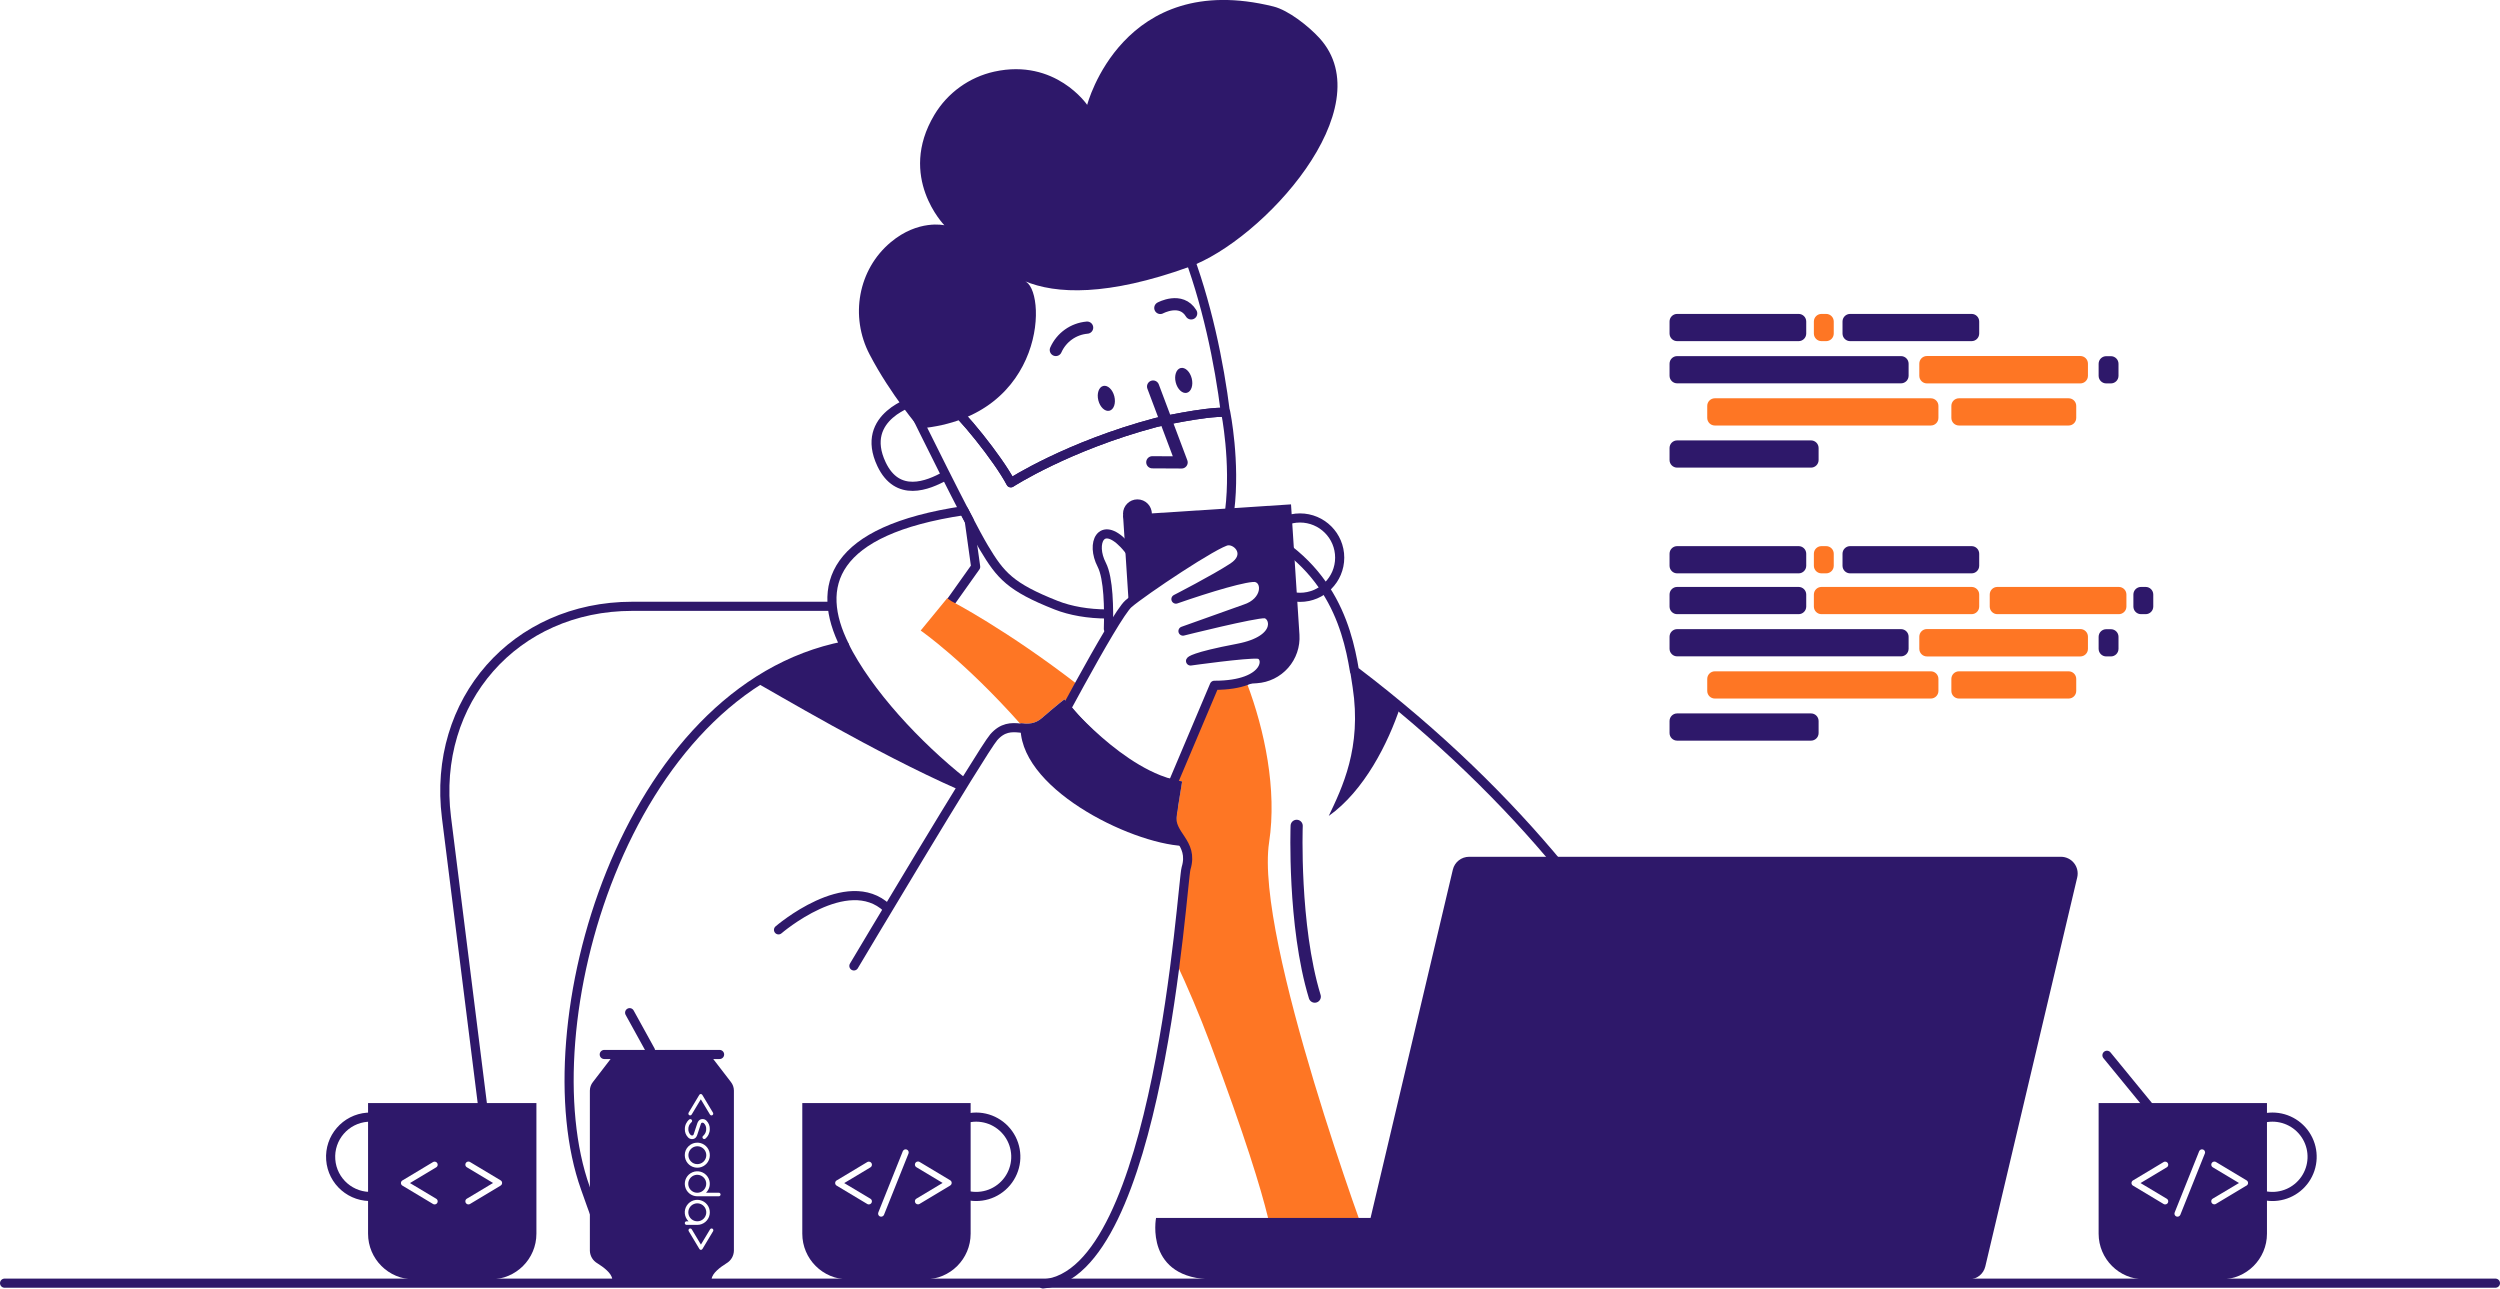
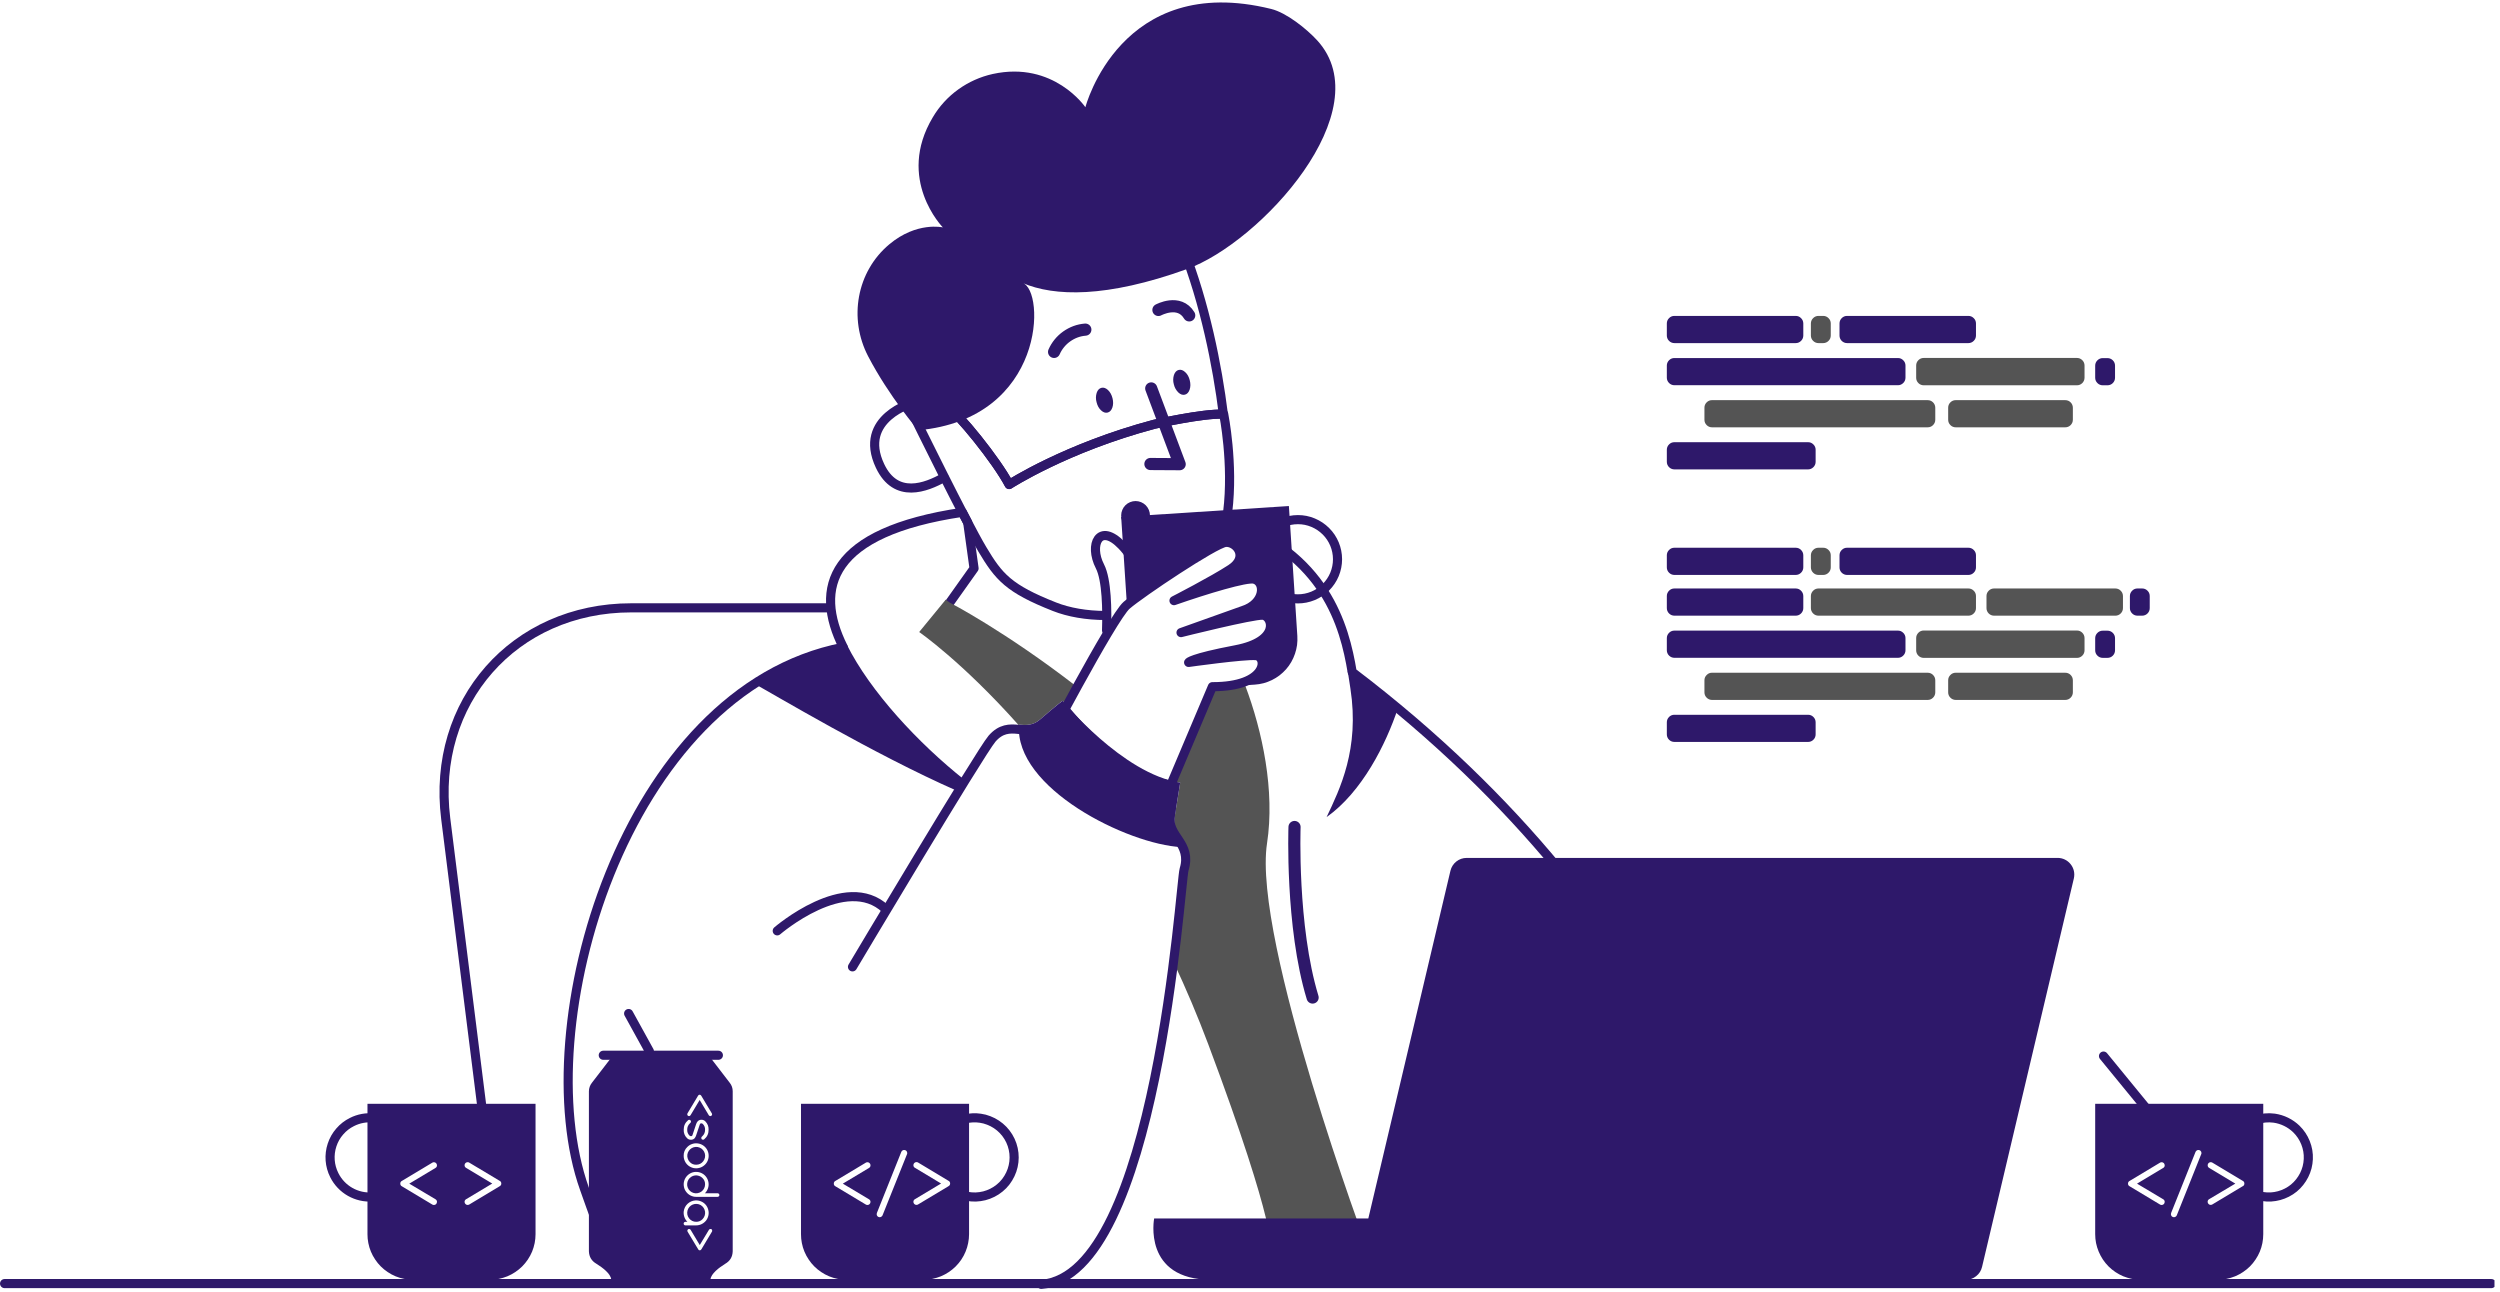
- <svg xmlns="http://www.w3.org/2000/svg" viewBox="0 0 1642.48 846.52">
+ <svg xmlns="http://www.w3.org/2000/svg" width="302" height="156" version="1.0" viewBox="0 0 226.5 117">
  <defs>
-     <style>.cls-1,.cls-3{fill:none;stroke:#2e186a;stroke-linecap:round;stroke-linejoin:round;}.cls-1{stroke-width:6px;}.cls-2{fill:#fe7624;}.cls-3{stroke-width:8px;}.cls-4{fill:#2e186a;}</style>
+     <clipPath id="a">
+       <path d="M51 46h38v70.871H51Zm0 0" />
+     </clipPath>
+     <clipPath id="b">
+       <path d="M110 46h50v70.871h-50Zm0 0" />
+     </clipPath>
+     <clipPath id="c">
+       <path d="M77 .129h44V39H77Zm0 0" />
+     </clipPath>
+     <clipPath id="d">
+       <path d="M76 63h32v53.871H76Zm0 0" />
+     </clipPath>
+     <clipPath id="e">
+       <path d="M0 115h226v1.871H0Zm0 0" />
+     </clipPath>
  </defs>
-   <g id="Layer_2" data-name="Layer 2">
-     <g id="outline">
-       <g id="developer">
-         <path id="chair" class="cls-1" d="M317.73,731.65l-24.4-194.59c-9.61-76.61,45-138.72,122.06-138.72H544.24" />
-         <g id="body">
-           <path id="hoodie" class="cls-1" d="M625,394.92l16-22.53-4.21-30.25c-1.13-2.14-2.29-4.37-3.48-6.67-87.37,13-98,49.61-78.38,88.82C410,452.59,346.9,675.05,384.6,780.6c10.74,30,19.36,60,51.27,60.34" />
-           <g id="tshirt">
-             <path class="cls-2" d="M670.57,475.79c0-.19,0-.38,0-.57,4.74.46,9.34.49,13.78-3.35,11-9.53,14.9-12.39,14.9-12.39s1,1.2,2.77,3.23c2.17-4,4.43-8.15,6.74-12.35C661.27,413.58,625,394.92,625,394.92L622.32,393l-17.44,21.27S633.26,433.83,670.57,475.79Z" />
-             <path class="cls-2" d="M900.13,821.06s-76-204.39-66.33-267.73c5.27-34.55-3-73.73-14.42-104l-21.77,1.41-26.06,61.62c1.7.42,3.4.77,5.1,1,0,0-1,6.47-3.46,21.34-1.65,9.91,1.18,11,3.42,17.88,2.89,4.63,5.11,9.83,2.67,17.87-.8,2.63-2.7,27.4-7,61,8,17,15.64,34.94,22.8,54,46.08,122.92,41.29,136.33,41.29,136.33Z" />
-           </g>
-           <path id="hoodie-2" data-name="hoodie" class="cls-1" d="M1157.5,839.33c-5.47-36-44.48-229.23-267.66-398.72-5-30.28-17.65-77.94-82.66-100.22" />
-           <path id="string" class="cls-3" d="M851.9,542.57s-2.4,65.28,11.89,112.21" />
-           <path id="stripe" class="cls-4" d="M886.88,439.86c.71,4.26,1.26,8.18,1.79,11.62,6.14,39.82-7,66.26-15.69,84.59,23.33-16.5,39.06-47.88,47-71.81C910.39,456.58,897.3,447.62,886.88,439.86Z" />
-           <path id="stripe_II" data-name="stripe II" class="cls-4" d="M557.24,422.52c-16.32,3.33-43.14,11.46-62.47,24.83,13.5,7.36,80.36,47.4,135,71.42.43-.25,3.43-5.25,4.93-7.2C604.46,487.59,572.65,453.41,557.24,422.52Z" />
-         </g>
-         <g id="head">
-           <path id="ear" class="cls-1" d="M601.25,263.25S564.14,273.31,579.16,305c10.44,22,30.26,14.18,42.08,7.51" />
-           <path id="face" class="cls-1" d="M611.15,269.27l11.66-3.91c7.69,4.65,33.09,36.21,41.28,51.85,0,0,37.29-24.19,95.5-39.66,0,0,31.69-7.24,45.47-6.66-4-32-12.18-72.88-26.58-109.43-21.42-54.33-87.7-33.25-97.32-30-103.37,35.17-70.11,137.58-70.11,137.58Z" />
-           <path id="beard" class="cls-1" d="M727.49,403.37c-12.44,0-24.27-2.07-33.58-5.75-30.2-11.93-36.62-19.62-47.46-37.76s-44.81-87.39-44.81-87.39l21.17-7.11c7.69,4.65,33.09,36.21,41.28,51.85,0,0,37.29-24.19,95.5-39.66,0,0,32-7.32,45.69-6.66,0,0,6.54,32.54,2.62,64.44" />
-           <path id="hair" class="cls-4" d="M604.24,281.52s-19.12-22.17-32.93-48.66c-13-24.9-7.61-55.75,13.94-73.75C603.29,144,620.46,148,620.46,148s-31.06-31.64-6.57-72.57a61.32,61.32,0,0,1,39.38-28.38c40.2-8.81,61,21.85,61,21.85s23.1-89.19,122.31-64.65c10,2.48,23.23,13.06,30.2,20.66C909,71,829.46,158,781.07,175.42c-53.13,19.12-87.3,18.07-108.18,9.13C687.9,189.12,688.45,273.79,604.24,281.52Z" />
-           <polyline id="nose" class="cls-3" points="757.57 253.95 776.31 303.81 757.05 303.71" />
-           <circle id="mouth" class="cls-4" cx="747.28" cy="337.55" r="9.47" />
-           <ellipse id="eye_II" data-name="eye II" class="cls-4" cx="777.71" cy="249.86" rx="5.42" ry="8.39" transform="translate(-37.39 196.21) rotate(-14.04)" />
-           <ellipse id="eye" class="cls-4" cx="726.86" cy="261.64" rx="5.42" ry="8.39" transform="translate(-41.77 184.22) rotate(-14.04)" />
-           <path id="brow_II" data-name="brow II" class="cls-3" d="M693.66,229.94a24.85,24.85,0,0,1,20.58-14.69" />
-           <path id="brow" class="cls-3" d="M762.32,202.32s13.64-7.43,20.27,3.58" />
-         </g>
-         <path id="laptop" class="cls-4" d="M1354,562.9H965.2a11,11,0,0,0-10.7,8.47L900.44,800.19H759.51s-7.81,40.34,37.73,40.34h496.39a11,11,0,0,0,10.7-8.47l60.39-255.63A11,11,0,0,0,1354,562.9Z" />
-         <g id="code_lines" data-name="code lines">
-           <rect class="cls-2" x="1191.7" y="206.24" width="13.06" height="17.89" rx="5" />
-           <rect class="cls-4" x="1096.88" y="206.24" width="89.8" height="17.89" rx="5" />
-           <rect class="cls-4" x="1096.88" y="289.34" width="97.93" height="17.89" rx="5" />
-           <rect class="cls-2" x="1121.64" y="261.67" width="151.89" height="17.89" rx="5" />
-           <rect class="cls-2" x="1282.03" y="261.67" width="82.04" height="17.89" rx="5" />
-           <rect class="cls-4" x="1378.78" y="234.01" width="13.06" height="17.89" rx="5" />
-           <rect class="cls-4" x="1096.88" y="233.96" width="157.06" height="17.89" rx="5" />
-           <rect class="cls-4" x="1210.52" y="206.24" width="89.8" height="17.89" rx="5" />
-           <rect class="cls-2" x="1260.97" y="233.9" width="110.79" height="18" rx="5" />
-         </g>
-         <g id="code_lines-2" data-name="code lines">
-           <rect class="cls-4" x="1096.88" y="385.61" width="89.8" height="17.89" rx="5" />
-           <rect class="cls-4" x="1096.88" y="468.71" width="97.93" height="17.89" rx="5" />
-           <rect class="cls-2" x="1121.64" y="441.05" width="151.89" height="17.89" rx="5" />
-           <rect class="cls-2" x="1282.03" y="441.05" width="82.04" height="17.89" rx="5" />
-           <rect class="cls-4" x="1378.78" y="413.38" width="13.06" height="17.89" rx="5" />
-           <rect class="cls-4" x="1401.62" y="385.61" width="13.06" height="17.89" rx="5" />
-           <rect class="cls-4" x="1096.88" y="413.33" width="157.06" height="17.89" rx="5" />
-           <rect class="cls-2" x="1191.7" y="385.61" width="108.62" height="17.89" rx="5" />
-           <rect class="cls-2" x="1307.24" y="385.61" width="89.8" height="17.89" rx="5" />
-           <rect class="cls-2" x="1191.7" y="358.8" width="13.06" height="17.89" rx="5" />
-           <rect class="cls-4" x="1096.88" y="358.8" width="89.8" height="17.89" rx="5" />
-           <rect class="cls-4" x="1210.52" y="358.8" width="89.8" height="17.89" rx="5" />
-           <rect class="cls-2" x="1260.97" y="413.28" width="110.79" height="18" rx="5" />
-         </g>
-         <g id="mug">
-           <path id="handle" class="cls-1" d="M1484.34,735.41a26.47,26.47,0,0,1,6.76-1.41,26.07,26.07,0,1,1-2.15,51.76" />
-           <line id="spoon" class="cls-1" x1="1421.52" y1="738.81" x2="1384.25" y2="693.31" />
-           <path id="mug-2" data-name="mug" class="cls-4" d="M1378.78,724.71v85.81a30,30,0,0,0,30,30h50.6a30,30,0,0,0,30-30V724.71Zm44.74,62.83a2,2,0,0,1,1,1.76,2,2,0,0,1-2,2,2,2,0,0,1-1-.25l-20-12a2,2,0,0,1,0-3.62l20-12a2,2,0,0,1,1-.25,2,2,0,0,1,2,2,2,2,0,0,1-1,1.76l-17.21,10.32Zm25-29.58-16.1,40.25a2.09,2.09,0,0,1-.4.55,2,2,0,0,1-1.43.6,2,2,0,0,1-2-2,2,2,0,0,1,.18-.85l16.1-40.25a2.08,2.08,0,0,1,.43-.58,1.89,1.89,0,0,1,1.41-.58,2,2,0,0,1,2,2A2.11,2.11,0,0,1,1448.52,758ZM1475.77,779l-20,12a2,2,0,0,1-1,.25,2,2,0,0,1-2-2,2,2,0,0,1,1-1.76L1471,777.23l-17.21-10.32a2,2,0,0,1-1-1.76,2,2,0,0,1,.59-1.42,2,2,0,0,1,1.43-.59,2,2,0,0,1,1,.25l20,12a2,2,0,0,1,0,3.62Z" />
-         </g>
-         <g id="tea">
-           <path id="handle-2" data-name="handle" class="cls-1" d="M245.2,786a26.07,26.07,0,1,1-3.83-52,25.69,25.69,0,0,1,4.73.08" />
-           <path id="ug" class="cls-4" d="M241.81,724.71v85.81a30,30,0,0,0,30,30h50.61a30,30,0,0,0,30-30V724.71Zm44.75,62.83a2,2,0,0,1,1,1.76,2,2,0,0,1-2,2,2,2,0,0,1-1-.25l-20-12a2,2,0,0,1,0-3.62l20-12a2,2,0,0,1,1-.25,2,2,0,0,1,2,2,2,2,0,0,1-1,1.76l-17.21,10.32Zm42.18-8.5-20,12a2,2,0,0,1-1,.25,1.91,1.91,0,0,1-1.42-.59,1.93,1.93,0,0,1-.59-1.42,2,2,0,0,1,1-1.76l17.21-10.31-17.21-10.32a2,2,0,0,1-1-1.76,2,2,0,0,1,2-2,2,2,0,0,1,1,.25l20,12a2,2,0,0,1,0,3.62Z" />
-         </g>
-         <g id="soda">
-           <line id="line" class="cls-1" x1="427.34" y1="690.13" x2="413.67" y2="665.32" />
-           <line id="line-2" data-name="line" class="cls-1" x1="396.99" y1="692.78" x2="472.76" y2="692.78" />
-           <g id="can">
-             <path class="cls-4" d="M462.27,773.58a5.9,5.9,0,1,0,1.71,4.15A5.69,5.69,0,0,0,462.27,773.58Z" />
-             <path class="cls-4" d="M458.11,764.82A5.87,5.87,0,1,0,454,763.1,5.65,5.65,0,0,0,458.11,764.82Z" />
-             <path class="cls-4" d="M462.27,800.67a5.9,5.9,0,1,0-4.16,1.71A5.68,5.68,0,0,0,462.27,800.67Z" />
-             <path class="cls-4" d="M480.21,710.88l-13.29-17.29H402.83l-13.29,17.29a9.15,9.15,0,0,0-2,5.61V821.75A9.84,9.84,0,0,0,392.5,830c4.11,2.56,9.35,6.52,9.72,10.31h65.31c.36-3.79,5.6-7.75,9.71-10.31a9.84,9.84,0,0,0,4.93-8.27V716.49A9.2,9.2,0,0,0,480.21,710.88Zm-27.82,20.19,7-11.68a1.21,1.21,0,0,1,1-.65,1.23,1.23,0,0,1,1.06.65l7,11.68a1.15,1.15,0,0,1,.15.59,1.11,1.11,0,0,1-.34.82,1.14,1.14,0,0,1-.83.35,1.19,1.19,0,0,1-1-.6l-6-10-6,10a1.2,1.2,0,0,1-1,.6,1.14,1.14,0,0,1-.83-.35,1.12,1.12,0,0,1-.35-.82A1.15,1.15,0,0,1,452.39,731.07Zm.46,4.4a1.12,1.12,0,0,1,.69-.22,1.14,1.14,0,0,1,.83.35,1.12,1.12,0,0,1,.34.83,1,1,0,0,1-.31.77l-.44.43a5.67,5.67,0,0,0-1.72,4.15,5.12,5.12,0,0,0,1.53,3.89,1.55,1.55,0,0,0,1,.35,1,1,0,0,0,.94-.72l2.39-7.22a5.14,5.14,0,0,1,1.05-1.86,3.32,3.32,0,0,1,2.48-1,3.5,3.5,0,0,1,2.54,1.08,7.41,7.41,0,0,1,2.15,5.52,8.14,8.14,0,0,1-2.95,6.31.94.94,0,0,1-.69.22,1.16,1.16,0,0,1-1.17-1.17,1,1,0,0,1,.31-.78l.44-.43a5.66,5.66,0,0,0,1.71-4.15,5.11,5.11,0,0,0-1.52-3.89,1.57,1.57,0,0,0-1-.35,1,1,0,0,0-.94.72l-2.4,7.22a5.15,5.15,0,0,1-1,1.86,3.32,3.32,0,0,1-2.48,1,3.5,3.5,0,0,1-2.54-1.08,7.41,7.41,0,0,1-2.15-5.52A8.13,8.13,0,0,1,452.85,735.47Zm-.55,17.67a8.23,8.23,0,1,1-2.4,5.81A7.91,7.91,0,0,1,452.3,753.14Zm-2.06,51.25a1.18,1.18,0,0,1,.83-2h1.29a8.23,8.23,0,1,1,5.75,2.35h-7A1.13,1.13,0,0,1,450.24,804.39Zm18.29,4.45-7,11.68a1.23,1.23,0,0,1-1.06.65,1.21,1.21,0,0,1-1-.65l-7-11.68a1.15,1.15,0,0,1-.15-.59,1.12,1.12,0,0,1,.35-.82,1.1,1.1,0,0,1,.83-.35,1.2,1.2,0,0,1,1,.6l6,10,6-10a1.19,1.19,0,0,1,1-.6,1.18,1.18,0,0,1,1.17,1.17A1.15,1.15,0,0,1,468.53,808.84Zm4.53-23.23a1.13,1.13,0,0,1-.83.34H458.11a8.21,8.21,0,1,1,5.82-2.41l-.06.06h8.36a1.14,1.14,0,0,1,.83.35,1.13,1.13,0,0,1,.35.83A1.16,1.16,0,0,1,473.06,785.61Z" />
-           </g>
-         </g>
-         <g id="hand">
-           <path id="thumb" class="cls-1" d="M728.2,413.19c.41-12.93.21-33.28-4.38-42.17-7.29-14.11-.49-29.17,14.42-13.76,8.5,8.78,12.67,20.43,14.69,28.82" />
-           <circle class="cls-1" cx="854.1" cy="366.37" r="26.07" />
-           <path id="sleeve" class="cls-1" d="M685.24,843.52c76.2-5.69,91.36-264.23,94-273.06,5.29-17.44-11.32-21.53-9.14-35.34s.49-20,.49-20c-35.77-5.82-70.51-50.8-70.51-50.8s-3.6,2.63-13.85,11.39-21.69-4.7-33.39,8.72C645.12,493.38,561,634.6,561,634.6" />
-           <path id="welt" class="cls-4" d="M773.19,534.71c2.48-14.87,3.46-21.34,3.46-21.34-38.09-5.86-77.37-53.89-77.37-53.89s-3.88,2.86-14.9,12.39c-4.44,3.84-9,3.81-13.78,3.35-3.37,41.71,71.45,78.84,106.89,80.59C775.23,545.79,771.32,546,773.19,534.71Z" />
-           <path id="line-3" data-name="line" class="cls-1" d="M511.48,610.91s45.1-38.92,71.28-14.4" />
-           <path id="hand-2" data-name="hand" class="cls-1" d="M684.44,495.72,760,539.65l37.82-89.42c36.49.06,36.33-19.76,28.69-20.44s-44.33,4.47-44.33,4.47,1.19-2.67,31-8.33,24.21-22.27,17.8-22.72-53.78,11.42-53.78,11.42l40.7-14.53c14.49-4.6,15-18.64,7.43-20.62-5-1.31-31.66,6.75-52.76,14.13,0,0,25.36-13,37.39-20.86s3.62-18.11-3.41-17.47-55.87,33.3-65.17,41.39S684.44,495.72,684.44,495.72Z" />
-         </g>
-         <g id="coffe">
-           <path id="handle-3" data-name="handle" class="cls-1" d="M635.24,734.65a27.18,27.18,0,0,1,4.18-.65,26.07,26.07,0,1,1-5.77,50.92" />
-           <path id="mug-3" data-name="mug" class="cls-4" d="M527.1,724.71v85.81a30,30,0,0,0,30,30h50.6a30,30,0,0,0,30-30V724.71Zm44.74,62.83a2,2,0,0,1,1,1.76,2,2,0,0,1-2,2,2,2,0,0,1-1-.25l-20-12a2,2,0,0,1,0-3.62l20-12a2,2,0,0,1,1-.25,2,2,0,0,1,1.42.59,1.91,1.91,0,0,1,.59,1.42,2,2,0,0,1-1,1.76l-17.21,10.32Zm25-29.58-16.1,40.25a2.13,2.13,0,0,1-.41.55,2,2,0,0,1-1.43.6,2,2,0,0,1-2-2,2.19,2.19,0,0,1,.17-.85l16.1-40.25a2.29,2.29,0,0,1,.43-.58,1.92,1.92,0,0,1,1.41-.58,2,2,0,0,1,2,2A2.27,2.27,0,0,1,596.85,758ZM624.09,779l-20,12a2,2,0,0,1-1,.25,2,2,0,0,1-2-2,2,2,0,0,1,1-1.76l17.2-10.31-17.2-10.32a2,2,0,0,1-1-1.76,1.91,1.91,0,0,1,.59-1.42,2,2,0,0,1,1.42-.59,2,2,0,0,1,1,.25l20,12a2,2,0,0,1,0,3.62Z" />
-         </g>
-         <line id="line-4" data-name="line" class="cls-1" x1="3" y1="843.03" x2="1639.48" y2="843.03" />
-         <path class="cls-4" d="M853.73,417l-5.54-85.63-110.37,7.15,3.75,57.94c9.81-8.39,58-40.57,64.95-41.2s15.44,9.62,3.41,17.47-37.39,20.86-37.39,20.86c21.1-7.38,47.79-15.44,52.76-14.13,7.58,2,7.06,16-7.43,20.62l-40.7,14.53s47.37-11.87,53.78-11.42,12,17.06-17.8,22.72-31,8.33-31,8.33,36.7-5.16,44.33-4.47,7.8,20.5-28.69,20.44l-.21.49,28.12-1.82A30,30,0,0,0,853.73,417Z" />
-       </g>
-     </g>
+   <path fill="none" stroke="#2e186a" stroke-linecap="round" stroke-linejoin="round" stroke-width=".826" d="m43.742 100.957-3.36-26.789c-1.32-10.547 6.196-19.098 16.806-19.098H74.93" />
+   <g clip-path="url(#a)">
+     <path fill="none" stroke="#2e186a" stroke-linecap="round" stroke-linejoin="round" stroke-width=".826" d="m86.047 54.598 2.203-3.102-.578-4.164q-.234-.444-.48-.918c-12.028 1.79-13.493 6.828-10.79 12.227-19.957 3.898-28.644 34.523-23.453 49.054 1.48 4.133 2.668 8.262 7.059 8.31" />
  </g>
+   <path fill="#545454" d="M92.32 65.73v-.078c.653.067 1.285.07 1.899-.46 1.515-1.313 2.05-1.704 2.05-1.704s.137.164.383.442c.297-.551.61-1.121.926-1.7-6.539-5.062-11.531-7.632-11.531-7.632l-.367-.266-2.403 2.93s3.907 2.695 9.043 8.468M123.926 113.266s-10.465-28.137-9.133-36.86c.727-4.754-.41-10.148-1.984-14.316l-2.996.195-3.59 8.48q.35.09.703.141s-.137.89-.477 2.938c-.226 1.363.164 1.511.473 2.46.394.637.703 1.352.367 2.462-.11.359-.371 3.77-.965 8.398a101 101 0 0 1 3.14 7.434c6.345 16.922 5.684 18.77 5.684 18.77Zm0 0" />
+   <g clip-path="url(#b)">
+     <path fill="none" stroke="#2e186a" stroke-linecap="round" stroke-linejoin="round" stroke-width=".826" d="M159.36 115.781c-.754-4.953-6.125-31.558-36.852-54.894-.687-4.168-2.43-10.727-11.379-13.797" />
+   </g>
+   <path fill="none" stroke="#2e186a" stroke-linecap="round" stroke-linejoin="round" stroke-width="1.101" d="M117.285 74.926s-.328 8.988 1.637 15.45" />
+   <path fill="#2e186a" d="M122.102 60.785c.097.586.171 1.125.246 1.602.847 5.48-.965 9.12-2.16 11.644 3.21-2.273 5.378-6.594 6.472-9.886-1.32-1.06-3.125-2.29-4.558-3.36M76.719 58.398c-2.246.457-5.942 1.579-8.602 3.418 1.86 1.012 11.063 6.528 18.586 9.832.059-.035.473-.722.68-.992-4.164-3.3-8.543-8.004-10.664-12.258m0 0" />
+   <path fill="none" stroke="#2e186a" stroke-linecap="round" stroke-linejoin="round" stroke-width=".826" d="M82.777 36.469s-5.109 1.387-3.042 5.75c1.437 3.027 4.167 1.953 5.796 1.035M84.14 37.3l1.606-.538c1.059.64 4.555 4.984 5.684 7.137 0 0 5.133-3.329 13.148-5.461 0 0 4.364-.997 6.258-.915-.55-4.406-1.676-10.035-3.656-15.066-2.95-7.48-12.074-4.578-13.403-4.129-14.23 4.84-9.652 18.942-9.652 18.942Zm0 0" />
+   <path fill="none" stroke="#2e186a" stroke-linecap="round" stroke-linejoin="round" stroke-width=".826" d="M100.156 55.762c-1.71 0-3.34-.285-4.62-.793-4.16-1.64-5.044-2.7-6.536-5.2-1.492-2.495-6.168-12.03-6.168-12.03l2.914-.977c1.059.64 4.555 4.984 5.684 7.137 0 0 5.133-3.329 13.148-5.461 0 0 4.407-1.008 6.29-.915 0 0 .902 4.481.359 8.872" />
+   <g clip-path="url(#c)">
+     <path fill="#2e186a" d="M83.188 38.984s-2.63-3.05-4.532-6.699c-1.789-3.426-1.047-7.676 1.918-10.152 2.485-2.082 4.848-1.531 4.848-1.531s-4.277-4.356-.902-9.989a8.3 8.3 0 0 1 2.304-2.515 8.5 8.5 0 0 1 3.117-1.395c5.532-1.21 8.395 3.012 8.395 3.012s3.184-12.281 16.84-8.902c1.379.34 3.199 1.796 4.16 2.843 5.812 6.348-5.14 18.324-11.8 20.723-7.317 2.633-12.02 2.488-14.895 1.258 2.066.629 2.14 12.285-9.454 13.347m0 0" />
+   </g>
+   <path fill="none" stroke="#2e186a" stroke-linecap="round" stroke-linejoin="round" stroke-width="1.101" d="m104.301 35.191 2.578 6.864-2.652-.016" />
+   <path fill="#2e186a" d="M104.188 46.7a1.3 1.3 0 0 1-.102.5q-.1.24-.281.421a1.3 1.3 0 0 1-.422.285q-.241.096-.5.098-.259-.002-.5-.098a1.3 1.3 0 0 1-.422-.285 1.2 1.2 0 0 1-.281-.422 1.3 1.3 0 0 1-.102-.5q0-.259.102-.5a1.288 1.288 0 0 1 .703-.703 1.3 1.3 0 0 1 .5-.101q.259.001.5.101c.156.066.3.16.422.281a1.33 1.33 0 0 1 .382.922M107.793 34.457q.117.463-.012.844-.13.38-.43.457-.3.075-.593-.2a1.5 1.5 0 0 1-.41-.742 1.47 1.47 0 0 1 .011-.843c.09-.254.23-.407.43-.457.203-.051.398.02.594.203.199.18.336.43.41.738M100.793 36.078q.117.463-.012.844c-.09.254-.23.406-.43.457q-.302.075-.593-.2-.3-.274-.41-.742a1.47 1.47 0 0 1 .011-.843q.13-.381.43-.457c.2-.051.398.02.594.199.195.184.332.434.41.742m0 0" />
+   <path fill="none" stroke="#2e186a" stroke-linecap="round" stroke-linejoin="round" stroke-width="1.101" d="M95.5 31.883a3.4 3.4 0 0 1 1.14-1.399c.509-.359 1.071-.57 1.692-.62M104.953 28.082s1.88-1.023 2.79.492" />
+   <path fill="#2e186a" d="M186.414 77.727h-53.531c-.348 0-.664.109-.938.324q-.41.33-.535.84l-7.441 31.504h-19.403s-1.074 5.554 5.196 5.554h68.34q.527 0 .937-.328a1.47 1.47 0 0 0 .535-.84l8.317-35.195q.077-.336.004-.676a1.5 1.5 0 0 0-.293-.61 1.496 1.496 0 0 0-1.187-.574m0 0" />
+   <path fill="#545454" d="M164.758 28.621h.422q.282 0 .484.203a.65.65 0 0 1 .203.485v1.086a.66.66 0 0 1-.203.488.67.67 0 0 1-.484.203h-.422a.67.67 0 0 1-.488-.203.67.67 0 0 1-.204-.488v-1.086q.001-.284.204-.485a.66.66 0 0 1 .488-.203m0 0" />
+   <path fill="#2e186a" d="M151.703 28.621h10.984q.289 0 .489.203a.67.67 0 0 1 .203.485v1.086a.67.67 0 0 1-.203.488.67.67 0 0 1-.488.203h-10.985a.68.68 0 0 1-.488-.203.67.67 0 0 1-.2-.488v-1.086q0-.284.2-.485a.66.66 0 0 1 .488-.203M151.703 40.063h12.106q.286-.001.484.203a.65.65 0 0 1 .203.484v1.086a.66.66 0 0 1-.203.488.66.66 0 0 1-.484.203h-12.106a.68.68 0 0 1-.488-.203.67.67 0 0 1-.2-.488V40.75c0-.187.067-.352.2-.484a.66.66 0 0 1 .488-.203m0 0" />
+   <path fill="#545454" d="M155.11 36.254h19.535q.287 0 .488.2a.68.68 0 0 1 .203.487v1.086c0 .192-.07.352-.203.489a.67.67 0 0 1-.488.199h-19.536a.66.66 0 0 1-.484-.2.66.66 0 0 1-.203-.488v-1.086a.66.66 0 0 1 .203-.488.66.66 0 0 1 .484-.2M177.191 36.254h9.918q.289 0 .489.2a.68.68 0 0 1 .203.487v1.086c0 .192-.07.352-.203.489a.67.67 0 0 1-.489.199h-9.918a.66.66 0 0 1-.484-.2.66.66 0 0 1-.203-.488v-1.086a.66.66 0 0 1 .203-.488.66.66 0 0 1 .484-.2m0 0" />
+   <path fill="#2e186a" d="M190.512 32.445h.422c.191 0 .351.067.488.2.133.136.2.296.2.488v1.086a.67.67 0 0 1-.2.488.67.67 0 0 1-.488.2h-.422a.66.66 0 0 1-.485-.2.66.66 0 0 1-.203-.488v-1.086a.66.66 0 0 1 .203-.488.66.66 0 0 1 .485-.2M151.703 32.438h20.246q.287-.001.485.203a.65.65 0 0 1 .203.484v1.086a.66.66 0 0 1-.203.488.66.66 0 0 1-.485.203h-20.246a.68.68 0 0 1-.488-.203.67.67 0 0 1-.2-.488v-1.086c0-.187.067-.352.2-.484a.66.66 0 0 1 .488-.203M167.348 28.621h10.988q.282 0 .484.203a.65.65 0 0 1 .203.485v1.086a.66.66 0 0 1-.203.488.67.67 0 0 1-.484.203h-10.988a.68.68 0 0 1-.489-.203.67.67 0 0 1-.199-.488v-1.086q0-.284.2-.485a.66.66 0 0 1 .488-.203m0 0" />
+   <path fill="#545454" d="M174.293 32.43h13.875q.287-.001.488.203a.67.67 0 0 1 .203.484v1.102c0 .191-.07.351-.203.488a.67.67 0 0 1-.488.2h-13.875a.67.67 0 0 1-.488-.2.67.67 0 0 1-.2-.488v-1.102q0-.282.2-.484a.66.66 0 0 1 .488-.203m0 0" />
+   <path fill="#2e186a" d="M151.703 53.316h10.984q.289 0 .489.204a.67.67 0 0 1 .203.484v1.086a.67.67 0 0 1-.203.488.67.67 0 0 1-.488.203h-10.985a.68.68 0 0 1-.488-.203.67.67 0 0 1-.2-.488v-1.086q0-.284.2-.484a.66.66 0 0 1 .488-.204M151.703 64.758h12.106q.286 0 .484.199a.66.66 0 0 1 .203.488v1.086a.66.66 0 0 1-.203.489.66.66 0 0 1-.484.199h-12.106a.67.67 0 0 1-.488-.2.67.67 0 0 1-.2-.488v-1.086c0-.191.067-.351.2-.488a.67.67 0 0 1 .488-.2m0 0" />
+   <path fill="#545454" d="M155.11 60.95h19.535q.287-.001.488.202a.67.67 0 0 1 .203.485v1.086a.67.67 0 0 1-.203.488.67.67 0 0 1-.488.203h-19.536a.67.67 0 0 1-.484-.203.66.66 0 0 1-.203-.488v-1.086q-.001-.284.203-.485a.65.65 0 0 1 .484-.203M177.191 60.95h9.918q.289-.001.489.202a.67.67 0 0 1 .203.485v1.086a.67.67 0 0 1-.203.488.67.67 0 0 1-.489.203h-9.918a.67.67 0 0 1-.484-.203.66.66 0 0 1-.203-.488v-1.086q-.001-.284.203-.485a.65.65 0 0 1 .484-.203m0 0" />
+   <path fill="#2e186a" d="M190.512 57.14h.422c.191 0 .351.067.488.2.133.137.2.297.2.488v1.086a.67.67 0 0 1-.2.488.67.67 0 0 1-.488.2h-.422a.66.66 0 0 1-.485-.2.66.66 0 0 1-.203-.488v-1.086a.66.66 0 0 1 .203-.488.66.66 0 0 1 .485-.2M193.656 53.316h.422a.66.66 0 0 1 .488.204c.133.132.2.296.2.484v1.086a.67.67 0 0 1-.2.488.68.68 0 0 1-.488.203h-.422a.67.67 0 0 1-.484-.203.66.66 0 0 1-.203-.488v-1.086q-.001-.284.203-.484a.65.65 0 0 1 .484-.204M151.703 57.133h20.246q.287-.001.485.203a.65.65 0 0 1 .203.484v1.086a.66.66 0 0 1-.203.489.66.66 0 0 1-.485.203h-20.246a.68.68 0 0 1-.488-.203.67.67 0 0 1-.2-.489V57.82c0-.187.067-.351.2-.484a.66.66 0 0 1 .488-.203m0 0" />
+   <path fill="#545454" d="M164.758 53.316h13.578q.282 0 .484.204a.65.65 0 0 1 .203.484v1.086a.66.66 0 0 1-.203.488.67.67 0 0 1-.484.203h-13.578a.67.67 0 0 1-.488-.203.67.67 0 0 1-.204-.488v-1.086q.001-.284.204-.484a.66.66 0 0 1 .488-.204M180.664 53.316h10.984q.289 0 .489.204a.67.67 0 0 1 .203.484v1.086a.67.67 0 0 1-.203.488.67.67 0 0 1-.489.203h-10.984a.68.68 0 0 1-.488-.203.67.67 0 0 1-.2-.488v-1.086q0-.284.2-.484a.66.66 0 0 1 .488-.204M164.758 49.625h.422q.282-.001.484.203a.65.65 0 0 1 .203.484v1.086a.66.66 0 0 1-.203.489.67.67 0 0 1-.484.203h-.422a.67.67 0 0 1-.488-.203.67.67 0 0 1-.204-.489v-1.086c0-.187.07-.351.204-.484a.66.66 0 0 1 .488-.203m0 0" />
+   <path fill="#2e186a" d="M151.703 49.625h10.984q.289-.001.489.203a.67.67 0 0 1 .203.484v1.086a.67.67 0 0 1-.203.489.67.67 0 0 1-.488.203h-10.985a.68.68 0 0 1-.488-.203.67.67 0 0 1-.2-.489v-1.086c0-.187.067-.351.2-.484a.66.66 0 0 1 .488-.203M167.348 49.625h10.988q.282-.001.484.203a.65.65 0 0 1 .203.484v1.086a.66.66 0 0 1-.203.489.67.67 0 0 1-.484.203h-10.988a.68.68 0 0 1-.489-.203.67.67 0 0 1-.199-.489v-1.086c0-.187.067-.351.2-.484a.66.66 0 0 1 .488-.203m0 0" />
+   <path fill="#545454" d="M174.293 57.125h13.875q.287-.001.488.203a.67.67 0 0 1 .203.484v1.102a.67.67 0 0 1-.203.488.67.67 0 0 1-.488.203h-13.875a.68.68 0 0 1-.488-.203.67.67 0 0 1-.2-.488v-1.102c0-.187.067-.351.2-.484a.66.66 0 0 1 .488-.203m0 0" />
+   <path fill="none" stroke="#2e186a" stroke-linecap="round" stroke-linejoin="round" stroke-width=".826" d="M204.36 101.477a3.6 3.6 0 0 1 1.683-.172 3.64 3.64 0 0 1 2.004.98 3.6 3.6 0 0 1 .832 1.246q.142.352.207.727.065.374.047.754-.017.376-.11.746a3.6 3.6 0 0 1-.671 1.34 3.44 3.44 0 0 1-1.16.953 3.634 3.634 0 0 1-1.445.395 3.7 3.7 0 0 1-.754-.04M195.707 101.945l-5.129-6.265" />
+   <path fill="#2e186a" d="M189.824 100.004v11.812q.001.406.078.805a4.3 4.3 0 0 0 .618 1.488q.228.341.515.63a4.194 4.194 0 0 0 1.34.895q.375.15.773.233c.266.055.536.078.805.078h6.969c.27 0 .539-.023.805-.078q.398-.083.773-.234a4 4 0 0 0 .715-.383 4 4 0 0 0 .629-.512q.286-.287.511-.629a4 4 0 0 0 .618-1.488q.077-.4.078-.805v-11.812Zm6.16 8.648q.142.083.137.243a.275.275 0 0 1-.273.277.3.3 0 0 1-.141-.035l-2.75-1.653a.26.26 0 0 1-.16-.25q.001-.174.16-.25l2.75-1.652a.3.3 0 0 1 .14-.035q.113 0 .196.082.076.083.078.195a.25.25 0 0 1-.137.242l-2.37 1.422Zm3.442-4.074-2.215 5.543a.4.4 0 0 1-.055.074.26.26 0 0 1-.199.086.275.275 0 0 1-.273-.277q0-.06.023-.117l2.215-5.54a.3.3 0 0 1 .062-.081.24.24 0 0 1 .192-.079.275.275 0 0 1 .277.274.3.3 0 0 1-.027.125Zm3.754 2.899-2.754 1.652a.3.3 0 0 1-.14.035.25.25 0 0 1-.192-.082.26.26 0 0 1-.082-.195.26.26 0 0 1 .136-.242l2.372-1.41-2.368-1.422a.26.26 0 0 1-.136-.243.26.26 0 0 1 .078-.195.285.285 0 0 1 .336-.047l2.754 1.652q.157.075.156.25c0 .114-.05.2-.156.247Zm0 0" />
+   <path fill="none" stroke="#2e186a" stroke-linecap="round" stroke-linejoin="round" stroke-width=".826" d="M33.758 108.442a3.58 3.58 0 0 1-3.469-1.97 3.57 3.57 0 0 1-.203-2.738q.223-.68.691-1.218.465-.542 1.106-.86a3.53 3.53 0 0 1 2-.363" />
+   <path fill="#2e186a" d="M33.293 100.004v11.812c0 .27.023.54.078.805a4.017 4.017 0 0 0 .617 1.488 4 4 0 0 0 1.14 1.141 4 4 0 0 0 1.49.617c.265.055.534.078.804.078h6.969c.27 0 .539-.023.804-.078q.399-.083.774-.234a4.2 4.2 0 0 0 1.34-.895 4.2 4.2 0 0 0 .898-1.34q.153-.379.234-.777.078-.4.079-.805v-11.812Zm6.16 8.648a.26.26 0 0 1 .137.243c0 .078-.028.14-.082.195a.25.25 0 0 1-.192.082.3.3 0 0 1-.14-.035l-2.754-1.653a.26.26 0 0 1-.156-.25q-.002-.174.156-.25l2.754-1.652a.3.3 0 0 1 .14-.035q.114 0 .192.082a.27.27 0 0 1 .082.195c0 .11-.043.188-.137.242l-2.371 1.422Zm5.805-1.172-2.75 1.653a.3.3 0 0 1-.14.035.24.24 0 0 1-.196-.082.26.26 0 0 1-.082-.195q0-.16.14-.243l2.368-1.418-2.368-1.421a.26.26 0 0 1-.14-.243q0-.112.082-.195a.28.28 0 0 1 .195-.078c.047 0 .094.008.137.035l2.754 1.649a.26.26 0 0 1 .16.25.26.26 0 0 1-.16.25Zm0 0" />
+   <path fill="none" stroke="#2e186a" stroke-linecap="round" stroke-linejoin="round" stroke-width=".826" d="m58.836 95.242-1.883-3.418M54.656 95.606h10.43" />
+   <path fill="#2e186a" d="M63.645 106.73a.8.8 0 0 0-.313-.195.8.8 0 0 0-.715.09.8.8 0 0 0-.36.621.74.74 0 0 0 .06.367.8.8 0 0 0 .214.301.8.8 0 0 0 .324.172q.185.052.368.012a.8.8 0 0 0 .34-.153.808.808 0 0 0 .316-.645.75.75 0 0 0-.234-.57M63.07 105.523a.8.8 0 0 0 .36-.078.83.83 0 0 0 .437-.566.8.8 0 0 0-.008-.367.8.8 0 0 0-.172-.325.75.75 0 0 0-.3-.214.75.75 0 0 0-.36-.063.8.8 0 0 0-.351.106.8.8 0 0 0-.27.25.786.786 0 0 0-.094.71q.058.177.192.313a.74.74 0 0 0 .566.234M63.645 110.46a.85.85 0 0 0 .195-.312c.039-.12.055-.242.039-.367a.9.9 0 0 0-.129-.347.8.8 0 0 0-.621-.36.8.8 0 0 0-.367.059.8.8 0 0 0-.301.215.8.8 0 0 0-.172.324.799.799 0 0 0 .137.703.84.84 0 0 0 .285.238.8.8 0 0 0 .36.082.76.76 0 0 0 .574-.234m0 0" />
+   <path fill="#2e186a" d="m66.113 98.098-1.828-2.38h-8.824l-1.832 2.38q-.269.34-.274.773v14.492q.023.756.684 1.137c.566.352 1.285.895 1.336 1.418h8.992c.051-.523.77-1.066 1.336-1.418q.662-.38.68-1.14V98.87q0-.434-.27-.773m-3.832 2.78.965-1.608q.044-.083.137-.09c.066.004.117.03.148.09l.965 1.609q.019.034.02.082a.14.14 0 0 1-.047.11.15.15 0 0 1-.114.05.17.17 0 0 1-.14-.082l-.824-1.379-.828 1.38a.16.16 0 0 1-.137.081.15.15 0 0 1-.114-.05.13.13 0 0 1-.046-.11.14.14 0 0 1 .015-.082m.067.606a.14.14 0 0 1 .093-.03.15.15 0 0 1 .114.046q.052.046.047.117.004.059-.043.106l-.059.058a.75.75 0 0 0-.238.57q-.012.318.21.536.061.051.137.05.105-.003.13-.101l.331-.992a.7.7 0 0 1 .145-.258.45.45 0 0 1 .34-.137q.205.001.351.149.31.316.293.761.005.528-.406.868a.12.12 0 0 1-.094.03c-.11 0-.16-.054-.16-.16a.13.13 0 0 1 .043-.109l.059-.058a.75.75 0 0 0 .238-.57.68.68 0 0 0-.211-.536.2.2 0 0 0-.137-.05q-.1.003-.129.101l-.332.992a.8.8 0 0 1-.136.258.45.45 0 0 1-.344.137.47.47 0 0 1-.348-.149.98.98 0 0 1-.297-.761q-.006-.528.403-.868m-.078 2.434c.125-.125.27-.219.437-.273q.25-.088.512-.051.263.034.484.18.217.146.352.374a1.15 1.15 0 0 1 .066 1 1.1 1.1 0 0 1-.3.418q-.198.178-.454.243-.252.07-.515.02a1.2 1.2 0 0 1-.47-.212 1.135 1.135 0 0 1-.441-.902 1.04 1.04 0 0 1 .329-.797m-.282 7.055a.15.15 0 0 1-.035-.176c.027-.067.078-.098.149-.102h.175a1.1 1.1 0 0 1-.273-.433 1.14 1.14 0 0 1-.059-.512 1.14 1.14 0 0 1 1.047-.992q.263-.018.508.082a1.1 1.1 0 0 1 .664.75q.072.258.02.515a1.15 1.15 0 0 1-.211.473q-.165.206-.399.324-.24.117-.504.118h-.965a.13.13 0 0 1-.117-.047m2.516.613-.961 1.605a.16.16 0 0 1-.148.09.15.15 0 0 1-.137-.09l-.965-1.605a.2.2 0 0 1-.02-.082q0-.066.047-.113a.14.14 0 0 1 .117-.047.15.15 0 0 1 .137.082l.824 1.375.829-1.375a.15.15 0 0 1 .136-.082q.16 0 .16.16a.13.13 0 0 1-.02.082m.625-3.2a.16.16 0 0 1-.113.048H63.07q-.263 0-.5-.118a1.1 1.1 0 0 1-.394-.324q-.165-.21-.211-.469a1.1 1.1 0 0 1 .015-.511 1.146 1.146 0 0 1 .66-.754q.24-.1.505-.082.263.018.492.148.228.129.375.352.145.216.18.48c.023.172.007.344-.051.508a1.1 1.1 0 0 1-.27.438l-.008.007h1.153q.066 0 .113.051a.14.14 0 0 1 .047.113.16.16 0 0 1-.047.114m0 0" />
+   <path fill="none" stroke="#2e186a" stroke-linecap="round" stroke-linejoin="round" stroke-width=".826" d="M100.254 57.113c.059-1.78.031-4.582-.601-5.804-1.004-1.946-.067-4.016 1.984-1.895 1.172 1.207 1.746 2.813 2.023 3.969M121.18 50.668q-.002.714-.274 1.375a3.6 3.6 0 0 1-1.945 1.941 3.58 3.58 0 0 1-2.746 0A3.58 3.58 0 0 1 114 50.668q-.001-.714.274-1.375a3.5 3.5 0 0 1 .777-1.164 3.6 3.6 0 0 1 2.539-1.05q.716-.002 1.371.273a3.6 3.6 0 0 1 1.164.777c.34.336.598.727.781 1.164q.272.66.274 1.375m0 0" />
+   <g clip-path="url(#d)">
+     <path fill="none" stroke="#2e186a" stroke-linecap="round" stroke-linejoin="round" stroke-width=".826" d="M94.34 116.36c10.492-.782 12.578-36.38 12.941-37.594.73-2.403-1.558-2.965-1.257-4.864.3-1.902.066-2.753.066-2.753-4.922-.805-9.707-6.997-9.707-6.997s-.496.364-1.906 1.57c-1.41 1.204-2.985-.648-4.598 1.2-1.062 1.23-12.644 20.676-12.644 20.676" />
+   </g>
+   <path fill="#2e186a" d="M106.45 73.844c.34-2.047.476-2.938.476-2.938-5.242-.808-10.653-7.418-10.653-7.418s-.535.39-2.05 1.703c-.614.532-1.239.528-1.899.461-.46 5.743 9.84 10.856 14.719 11.098-.313-1.379-.852-1.352-.594-2.906m0 0" />
+   <path fill="none" stroke="#2e186a" stroke-linecap="round" stroke-linejoin="round" stroke-width=".826" d="M70.418 84.336s6.211-5.36 9.813-1.984M94.23 68.477l10.403 6.047 5.207-12.31c5.023.009 5.004-2.722 3.95-2.815-1.052-.094-6.102.617-6.102.617s.164-.367 4.27-1.149c4.1-.777 3.331-3.066 2.448-3.129-.882-.062-7.406 1.575-7.406 1.575l5.606-2c1.996-.633 2.066-2.567 1.023-2.84-.687-.18-4.36.93-7.266 1.945 0 0 3.493-1.789 5.149-2.871s.5-2.496-.469-2.406-7.691 4.586-8.973 5.699c-1.28 1.113-7.84 13.637-7.84 13.637M87.457 101.371a3.552 3.552 0 0 1 1.363-.059q.388.053.758.2a3.584 3.584 0 0 1 1.77 5.23 3.4 3.4 0 0 1-.48.621 3.6 3.6 0 0 1-1.31.856q-.368.142-.761.195-.392.06-.785.024a3.5 3.5 0 0 1-.774-.145" />
+   <path fill="#2e186a" d="M72.57 100.004v11.812q-.001.406.078.805a4.017 4.017 0 0 0 .617 1.488 4 4 0 0 0 1.141 1.141 4 4 0 0 0 1.489.617c.265.055.535.078.804.078h6.965c.273 0 .543-.023.809-.078q.398-.083.773-.234a4.2 4.2 0 0 0 1.34-.895 4.2 4.2 0 0 0 .516-.629 4 4 0 0 0 .378-.71q.159-.38.235-.778a4 4 0 0 0 .082-.805v-11.812Zm6.157 8.648q.14.083.14.243c0 .078-.027.14-.082.195a.26.26 0 0 1-.195.082.3.3 0 0 1-.137-.035l-2.754-1.653a.26.26 0 0 1-.156-.25q-.001-.174.156-.25l2.754-1.652a.3.3 0 0 1 .137-.035q.118 0 .195.082a.24.24 0 0 1 .082.195q.002.166-.137.242l-2.37 1.422Zm3.445-4.074-2.219 5.543a.3.3 0 0 1-.055.074.26.26 0 0 1-.199.086.275.275 0 0 1-.273-.277q0-.06.023-.117l2.215-5.54a.3.3 0 0 1 .059-.081.25.25 0 0 1 .195-.079.275.275 0 0 1 .277.274.3.3 0 0 1-.023.125Zm3.75 2.899-2.754 1.652a.3.3 0 0 1-.137.035.26.26 0 0 1-.195-.082.26.26 0 0 1-.082-.195q0-.16.14-.242l2.368-1.418-2.367-1.422a.26.26 0 0 1-.141-.243c0-.078.027-.14.082-.195a.27.27 0 0 1 .195-.082q.077 0 .14.035l2.75 1.653a.26.26 0 0 1 .161.25.26.26 0 0 1-.16.25Zm0 0" />
+   <g clip-path="url(#e)">
+     <path fill="none" stroke="#2e186a" stroke-linecap="round" stroke-linejoin="round" stroke-width=".826" d="M.414 116.293h225.301" />
+   </g>
+   <path fill="#2e186a" d="m117.54 57.637-.767-11.79-15.195.985.52 7.977c1.347-1.153 7.984-5.582 8.941-5.672.957-.086 2.125 1.324.469 2.406s-5.149 2.871-5.149 2.871c2.907-1.016 6.582-2.125 7.266-1.945 1.043.277.973 2.203-1.023 2.84l-5.606 2s6.524-1.633 7.406-1.57c.883.058 1.653 2.347-2.453 3.124-4.101.782-4.265 1.149-4.265 1.149s5.05-.711 6.101-.617c1.05.097 1.074 2.824-3.95 2.816l-.026.066 3.87-.25a4.3 4.3 0 0 0 .801-.129c.262-.07.512-.168.758-.285a4.3 4.3 0 0 0 .688-.425q.323-.251.594-.555.268-.304.472-.66a4.3 4.3 0 0 0 .52-1.524q.052-.404.027-.812m0 0" />
</svg>
